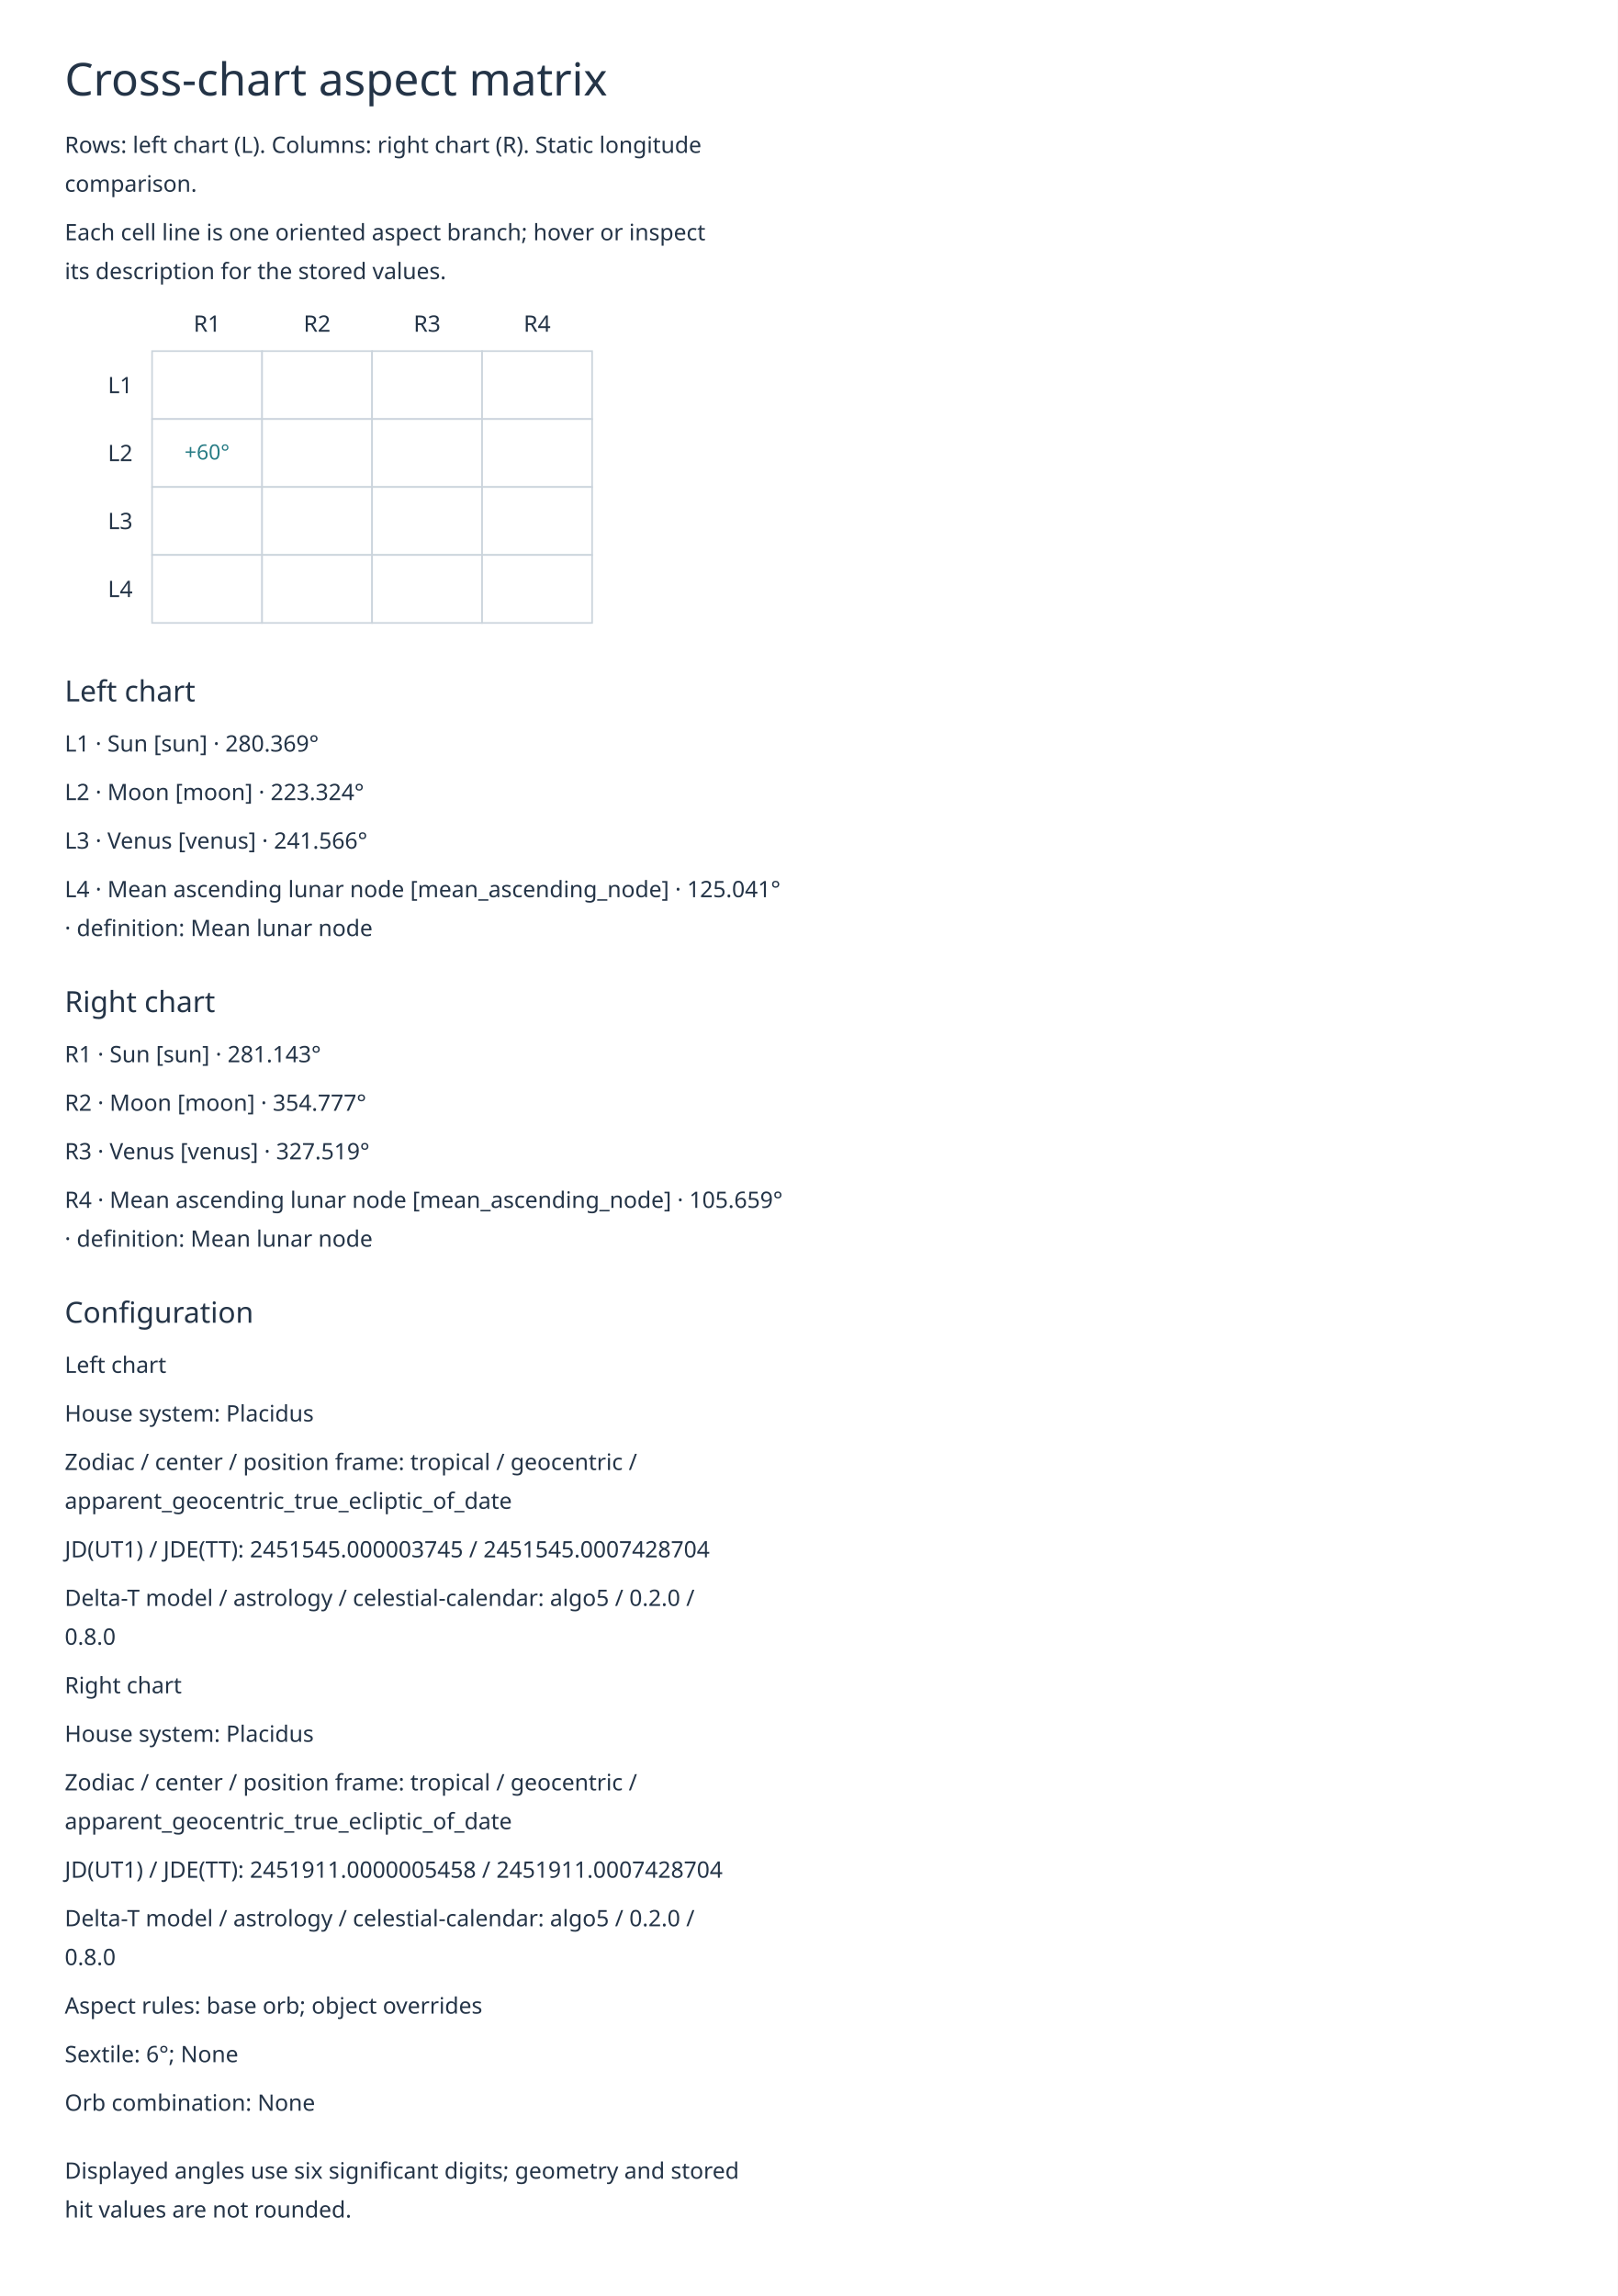
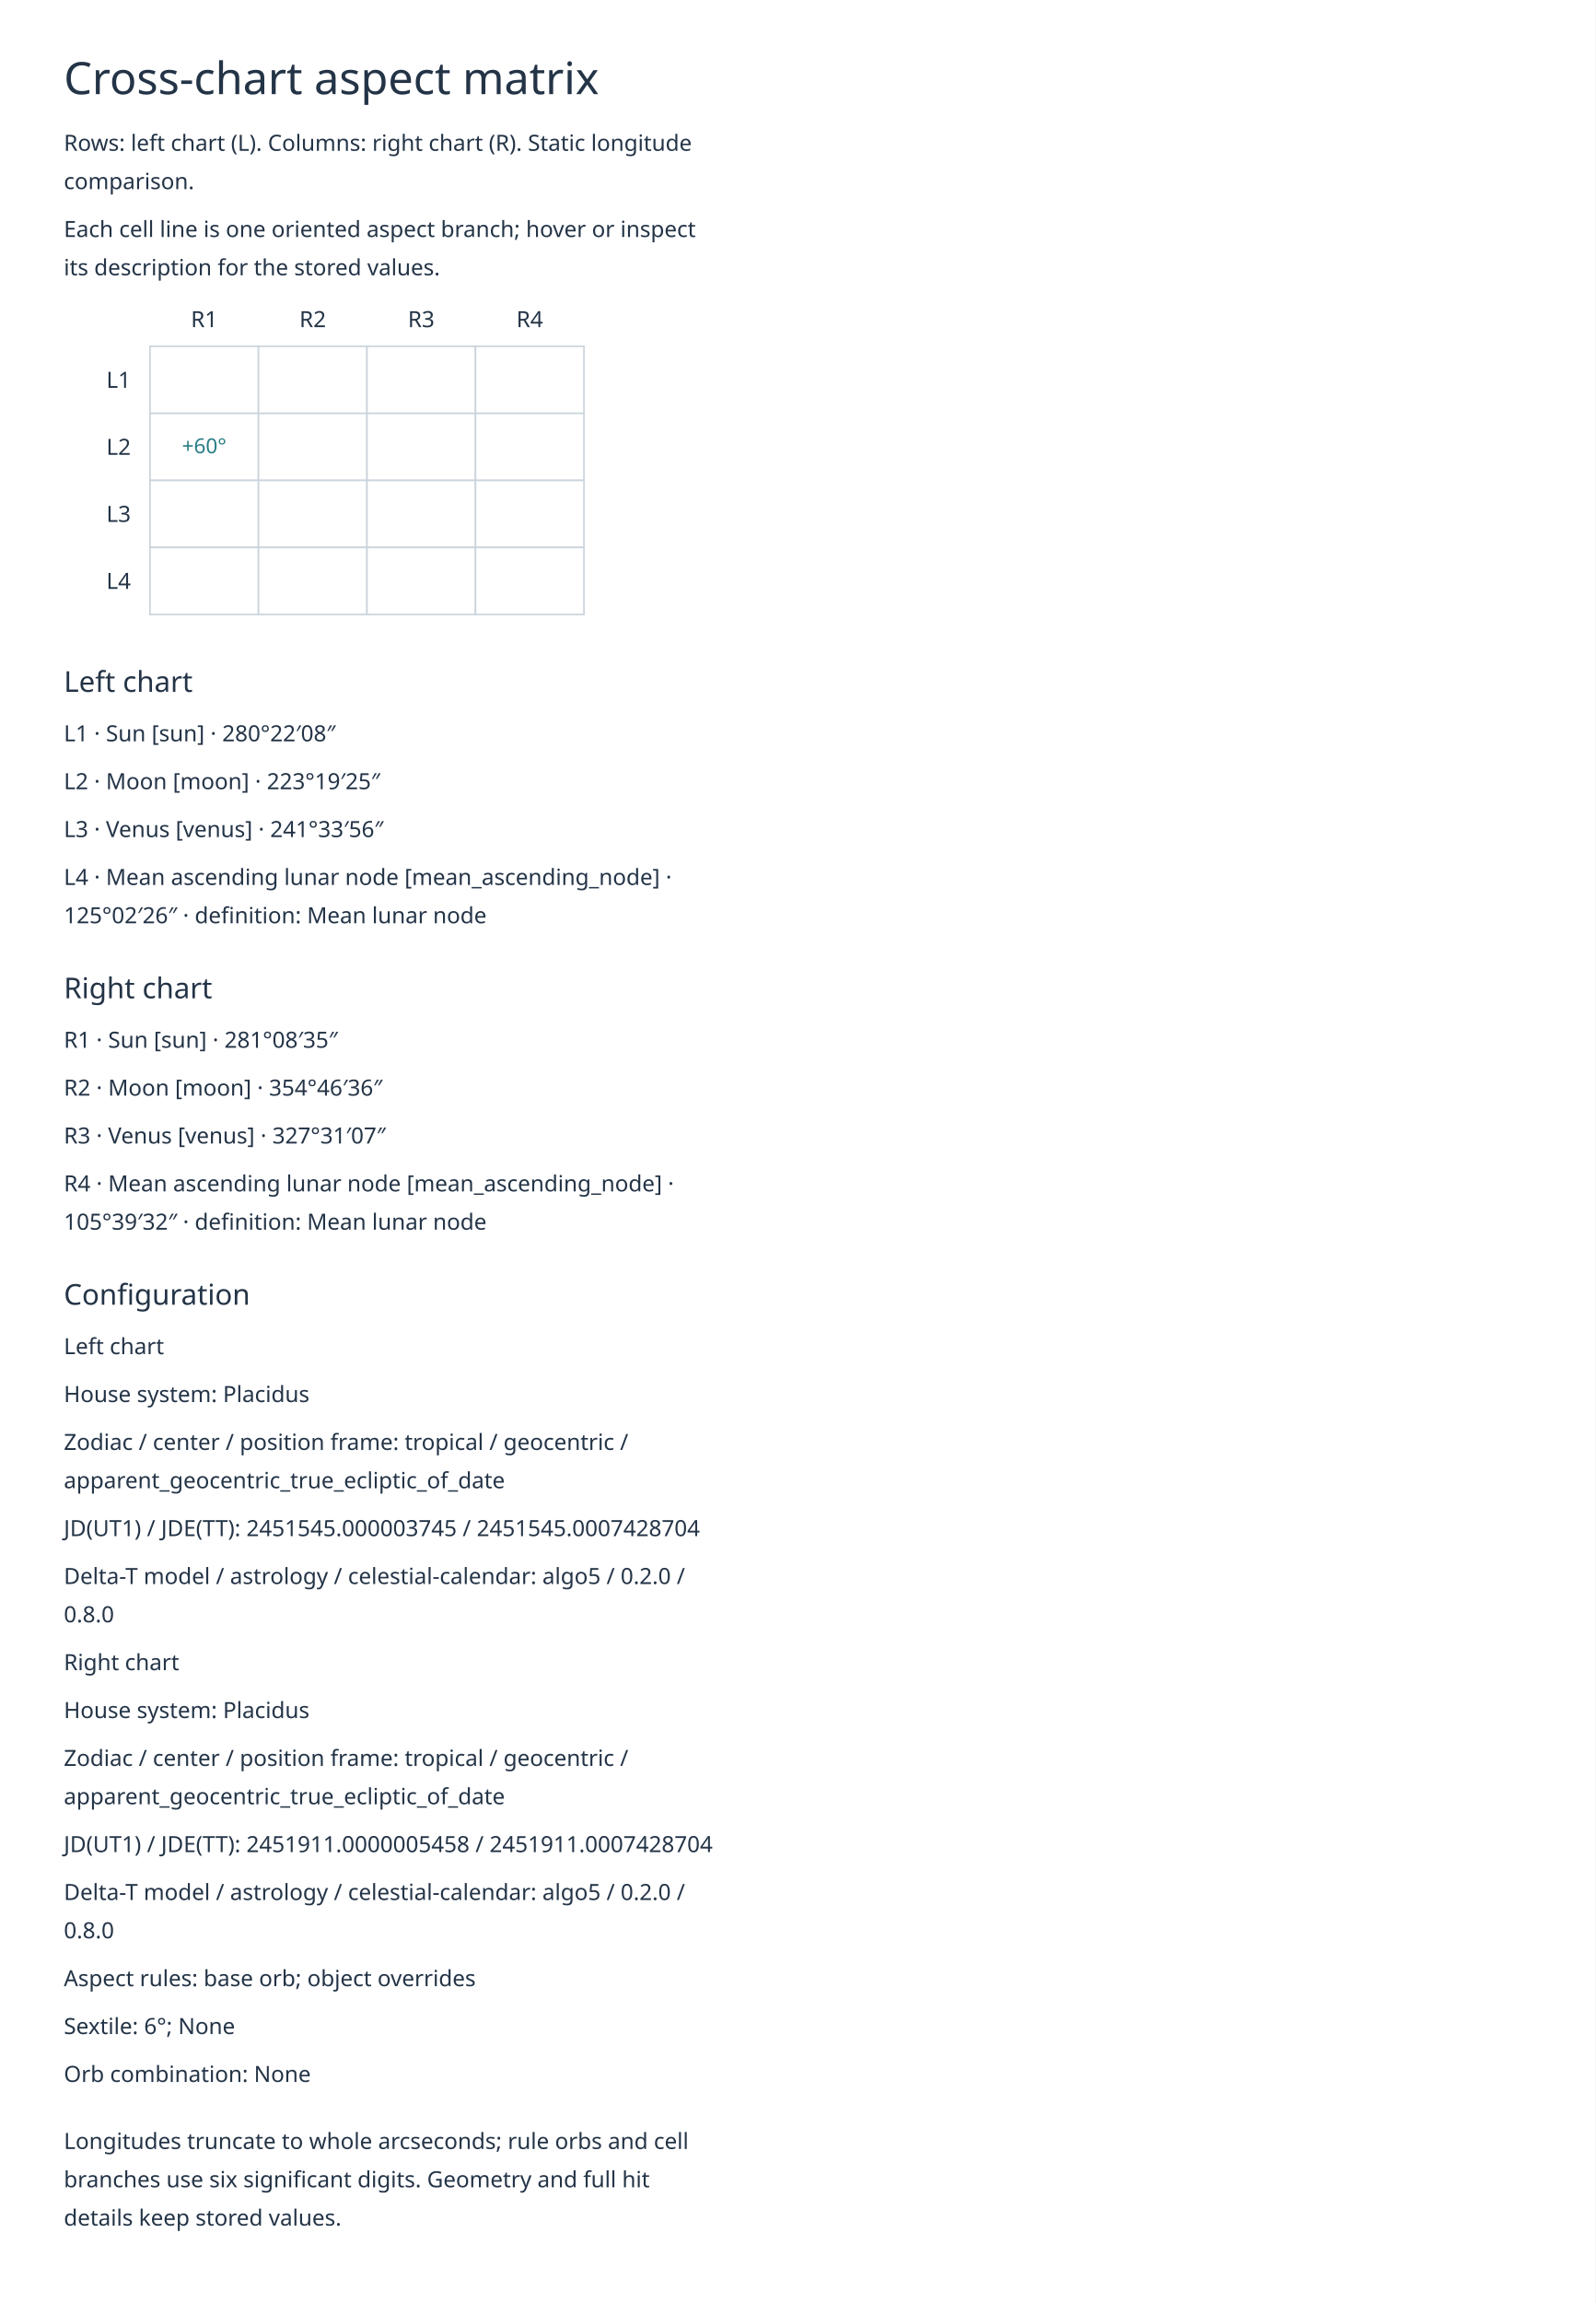
- <svg xmlns="http://www.w3.org/2000/svg" width="1000" role="img" aria-label="Cross-chart aspect matrix" xml:lang="en" font-family="Noto Sans, Noto Sans CJK SC, sans-serif" fill="#243447" data-kind="aspect-matrix" height="1419" viewBox="0 0 1000 1419">
+ <svg xmlns="http://www.w3.org/2000/svg" width="1000" role="img" aria-label="Cross-chart aspect matrix" xml:lang="en" font-family="Noto Sans, Noto Sans CJK SC, sans-serif" fill="#243447" data-kind="aspect-matrix" height="1443" viewBox="0 0 1000 1443">
  <rect width="100%" height="100%" fill="#ffffff" />
  <g data-role="label" data-box="36 24 928 47">
    <text x="40" y="59.0" font-size="28">Cross-chart aspect matrix</text>
  </g>
  <g data-role="label" data-box="36 77 928 48">
    <text x="40" y="94.5" font-size="14">Rows: left chart (L). Columns: right chart (R). Static longitude</text>
    <text x="40" y="118.5" font-size="14">comparison.</text>
  </g>
  <g data-role="label" data-box="36 131 928 48">
    <text x="40" y="148.5" font-size="14">Each cell line is one oriented aspect branch; hover or inspect</text>
    <text x="40" y="172.5" font-size="14">its description for the stored values.</text>
  </g>
  <text x="128.0" y="205" text-anchor="middle" font-size="14" data-role="column-label" data-identity="sun">R1</text>
  <text x="196.0" y="205" text-anchor="middle" font-size="14" data-role="column-label" data-identity="moon">R2</text>
  <text x="264.0" y="205" text-anchor="middle" font-size="14" data-role="column-label" data-identity="venus">R3</text>
  <text x="332.0" y="205" text-anchor="middle" font-size="14" data-role="column-label" data-identity="mean_ascending_node">R4</text>
  <text x="82" y="243" text-anchor="end" font-size="14" data-role="row-label" data-identity="sun">L1</text>
  <g data-role="matrix-cell" data-row="0" data-column="0" data-enabled="true" data-box="94 217 68 42">
    <rect x="94" y="217" width="68" height="42" fill="#ffffff" stroke="#cbd4dc" />
  </g>
  <g data-role="matrix-cell" data-row="0" data-column="1" data-enabled="true" data-box="162 217 68 42">
    <rect x="162" y="217" width="68" height="42" fill="#ffffff" stroke="#cbd4dc" />
  </g>
  <g data-role="matrix-cell" data-row="0" data-column="2" data-enabled="true" data-box="230 217 68 42">
    <rect x="230" y="217" width="68" height="42" fill="#ffffff" stroke="#cbd4dc" />
  </g>
  <g data-role="matrix-cell" data-row="0" data-column="3" data-enabled="true" data-box="298 217 68 42">
    <rect x="298" y="217" width="68" height="42" fill="#ffffff" stroke="#cbd4dc" />
  </g>
  <text x="82" y="285" text-anchor="end" font-size="14" data-role="row-label" data-identity="moon">L2</text>
  <g data-role="matrix-cell" data-row="1" data-column="0" data-enabled="true" data-box="94 259 68 42">
    <rect x="94" y="259" width="68" height="42" fill="#ffffff" stroke="#cbd4dc" />
    <g data-role="matrix-hit" data-aspect="sextile" data-first="moon" data-second="sun" data-branch="60.0" data-deviation="-2.180688457260004" data-orb-limit="6.0">
      <text x="128.0" y="284" font-size="13" text-anchor="middle" fill="#287c85">+60°</text>
    </g>
  </g>
  <g data-role="matrix-cell" data-row="1" data-column="1" data-enabled="true" data-box="162 259 68 42">
    <rect x="162" y="259" width="68" height="42" fill="#ffffff" stroke="#cbd4dc" />
  </g>
  <g data-role="matrix-cell" data-row="1" data-column="2" data-enabled="true" data-box="230 259 68 42">
    <rect x="230" y="259" width="68" height="42" fill="#ffffff" stroke="#cbd4dc" />
  </g>
  <g data-role="matrix-cell" data-row="1" data-column="3" data-enabled="true" data-box="298 259 68 42">
    <rect x="298" y="259" width="68" height="42" fill="#ffffff" stroke="#cbd4dc" />
  </g>
  <text x="82" y="327" text-anchor="end" font-size="14" data-role="row-label" data-identity="venus">L3</text>
  <g data-role="matrix-cell" data-row="2" data-column="0" data-enabled="true" data-box="94 301 68 42">
    <rect x="94" y="301" width="68" height="42" fill="#ffffff" stroke="#cbd4dc" />
  </g>
  <g data-role="matrix-cell" data-row="2" data-column="1" data-enabled="true" data-box="162 301 68 42">
    <rect x="162" y="301" width="68" height="42" fill="#ffffff" stroke="#cbd4dc" />
  </g>
  <g data-role="matrix-cell" data-row="2" data-column="2" data-enabled="true" data-box="230 301 68 42">
    <rect x="230" y="301" width="68" height="42" fill="#ffffff" stroke="#cbd4dc" />
  </g>
  <g data-role="matrix-cell" data-row="2" data-column="3" data-enabled="true" data-box="298 301 68 42">
    <rect x="298" y="301" width="68" height="42" fill="#ffffff" stroke="#cbd4dc" />
  </g>
  <text x="82" y="369" text-anchor="end" font-size="14" data-role="row-label" data-identity="mean_ascending_node">L4</text>
  <g data-role="matrix-cell" data-row="3" data-column="0" data-enabled="true" data-box="94 343 68 42">
    <rect x="94" y="343" width="68" height="42" fill="#ffffff" stroke="#cbd4dc" />
  </g>
  <g data-role="matrix-cell" data-row="3" data-column="1" data-enabled="true" data-box="162 343 68 42">
    <rect x="162" y="343" width="68" height="42" fill="#ffffff" stroke="#cbd4dc" />
  </g>
  <g data-role="matrix-cell" data-row="3" data-column="2" data-enabled="true" data-box="230 343 68 42">
    <rect x="230" y="343" width="68" height="42" fill="#ffffff" stroke="#cbd4dc" />
  </g>
  <g data-role="matrix-cell" data-row="3" data-column="3" data-enabled="true" data-box="298 343 68 42">
    <rect x="298" y="343" width="68" height="42" fill="#ffffff" stroke="#cbd4dc" />
  </g>
  <g data-role="label" data-box="36 411 928 30">
    <text x="40" y="433.5" font-size="18">Left chart</text>
  </g>
  <g data-role="object-key" data-identity="sun" data-prefix="L" data-name="Sun" data-longitude="280.3689186019244">
    <g data-role="label" data-box="36 447 928 24">
-       <text x="40" y="464.5" font-size="14">L1 · Sun [sun] · 280.369°</text>
+       <text x="40" y="464.5" font-size="14">L1 · Sun [sun] · 280°22′08″</text>
    </g>
  </g>
  <g data-role="object-key" data-identity="moon" data-prefix="L" data-name="Moon" data-longitude="223.32377356802382">
    <g data-role="label" data-box="36 477 928 24">
-       <text x="40" y="494.5" font-size="14">L2 · Moon [moon] · 223.324°</text>
+       <text x="40" y="494.5" font-size="14">L2 · Moon [moon] · 223°19′25″</text>
    </g>
  </g>
  <g data-role="object-key" data-identity="venus" data-prefix="L" data-name="Venus" data-longitude="241.56579259107636">
    <g data-role="label" data-box="36 507 928 24">
-       <text x="40" y="524.5" font-size="14">L3 · Venus [venus] · 241.566°</text>
+       <text x="40" y="524.5" font-size="14">L3 · Venus [venus] · 241°33′56″</text>
    </g>
  </g>
  <g data-role="object-key" data-identity="mean_ascending_node" data-prefix="L" data-name="Mean ascending lunar node" data-longitude="125.0406409566963">
    <g data-role="label" data-box="36 537 928 48">
-       <text x="40" y="554.5" font-size="14">L4 · Mean ascending lunar node [mean_ascending_node] · 125.041°</text>
-       <text x="40" y="578.5" font-size="14">· definition: Mean lunar node</text>
+       <text x="40" y="554.5" font-size="14">L4 · Mean ascending lunar node [mean_ascending_node] ·</text>
+       <text x="40" y="578.5" font-size="14">125°02′26″ · definition: Mean lunar node</text>
    </g>
  </g>
  <g data-role="label" data-box="36 603 928 30">
    <text x="40" y="625.5" font-size="18">Right chart</text>
  </g>
  <g data-role="object-key" data-identity="sun" data-prefix="R" data-name="Sun" data-longitude="281.1430851107638">
    <g data-role="label" data-box="36 639 928 24">
-       <text x="40" y="656.5" font-size="14">R1 · Sun [sun] · 281.143°</text>
+       <text x="40" y="656.5" font-size="14">R1 · Sun [sun] · 281°08′35″</text>
    </g>
  </g>
  <g data-role="object-key" data-identity="moon" data-prefix="R" data-name="Moon" data-longitude="354.7767143160206">
    <g data-role="label" data-box="36 669 928 24">
-       <text x="40" y="686.5" font-size="14">R2 · Moon [moon] · 354.777°</text>
+       <text x="40" y="686.5" font-size="14">R2 · Moon [moon] · 354°46′36″</text>
    </g>
  </g>
  <g data-role="object-key" data-identity="venus" data-prefix="R" data-name="Venus" data-longitude="327.51870089051033">
    <g data-role="label" data-box="36 699 928 24">
-       <text x="40" y="716.5" font-size="14">R3 · Venus [venus] · 327.519°</text>
+       <text x="40" y="716.5" font-size="14">R3 · Venus [venus] · 327°31′07″</text>
    </g>
  </g>
  <g data-role="object-key" data-identity="mean_ascending_node" data-prefix="R" data-name="Mean ascending lunar node" data-longitude="105.65894479062916">
    <g data-role="label" data-box="36 729 928 48">
-       <text x="40" y="746.5" font-size="14">R4 · Mean ascending lunar node [mean_ascending_node] · 105.659°</text>
-       <text x="40" y="770.5" font-size="14">· definition: Mean lunar node</text>
+       <text x="40" y="746.5" font-size="14">R4 · Mean ascending lunar node [mean_ascending_node] ·</text>
+       <text x="40" y="770.5" font-size="14">105°39′32″ · definition: Mean lunar node</text>
    </g>
  </g>
  <g data-role="label" data-box="36 795 928 30">
    <text x="40" y="817.5" font-size="18">Configuration</text>
  </g>
  <g data-role="label" data-box="36 831 928 24">
    <text x="40" y="848.5" font-size="14">Left chart</text>
  </g>
  <g data-role="label" data-box="36 861 928 24">
    <text x="40" y="878.5" font-size="14">House system: Placidus</text>
  </g>
  <g data-role="label" data-box="36 891 928 48">
    <text x="40" y="908.5" font-size="14">Zodiac / center / position frame: tropical / geocentric /</text>
    <text x="40" y="932.5" font-size="14">apparent_geocentric_true_ecliptic_of_date</text>
  </g>
  <g data-role="label" data-box="36 945 928 24">
    <text x="40" y="962.5" font-size="14">JD(UT1) / JDE(TT): 2451545.000003745 / 2451545.0007428704</text>
  </g>
  <g data-role="label" data-box="36 975 928 48">
    <text x="40" y="992.5" font-size="14">Delta-T model / astrology / celestial-calendar: algo5 / 0.2.0 /</text>
    <text x="40" y="1016.5" font-size="14">0.8.0</text>
  </g>
  <g data-role="label" data-box="36 1029 928 24">
    <text x="40" y="1046.5" font-size="14">Right chart</text>
  </g>
  <g data-role="label" data-box="36 1059 928 24">
    <text x="40" y="1076.5" font-size="14">House system: Placidus</text>
  </g>
  <g data-role="label" data-box="36 1089 928 48">
    <text x="40" y="1106.5" font-size="14">Zodiac / center / position frame: tropical / geocentric /</text>
    <text x="40" y="1130.5" font-size="14">apparent_geocentric_true_ecliptic_of_date</text>
  </g>
  <g data-role="label" data-box="36 1143 928 24">
    <text x="40" y="1160.5" font-size="14">JD(UT1) / JDE(TT): 2451911.0000005458 / 2451911.0007428704</text>
  </g>
  <g data-role="label" data-box="36 1173 928 48">
    <text x="40" y="1190.5" font-size="14">Delta-T model / astrology / celestial-calendar: algo5 / 0.2.0 /</text>
    <text x="40" y="1214.5" font-size="14">0.8.0</text>
  </g>
  <g data-role="label" data-box="36 1227 928 24">
    <text x="40" y="1244.5" font-size="14">Aspect rules: base orb; object overrides</text>
  </g>
  <g data-role="label" data-box="36 1257 928 24">
    <text x="40" y="1274.5" font-size="14">Sextile: 6°; None</text>
  </g>
  <g data-role="label" data-box="36 1287 928 24">
    <text x="40" y="1304.5" font-size="14">Orb combination: None</text>
  </g>
-   <g data-role="label" data-box="36 1329 928 48">
-     <text x="40" y="1346.5" font-size="14">Displayed angles use six significant digits; geometry and stored</text>
-     <text x="40" y="1370.5" font-size="14">hit values are not rounded.</text>
+   <g data-role="label" data-box="36 1329 928 72">
+     <text x="40" y="1346.5" font-size="14">Longitudes truncate to whole arcseconds; rule orbs and cell</text>
+     <text x="40" y="1370.5" font-size="14">branches use six significant digits. Geometry and full hit</text>
+     <text x="40" y="1394.5" font-size="14">details keep stored values.</text>
  </g>
</svg>
